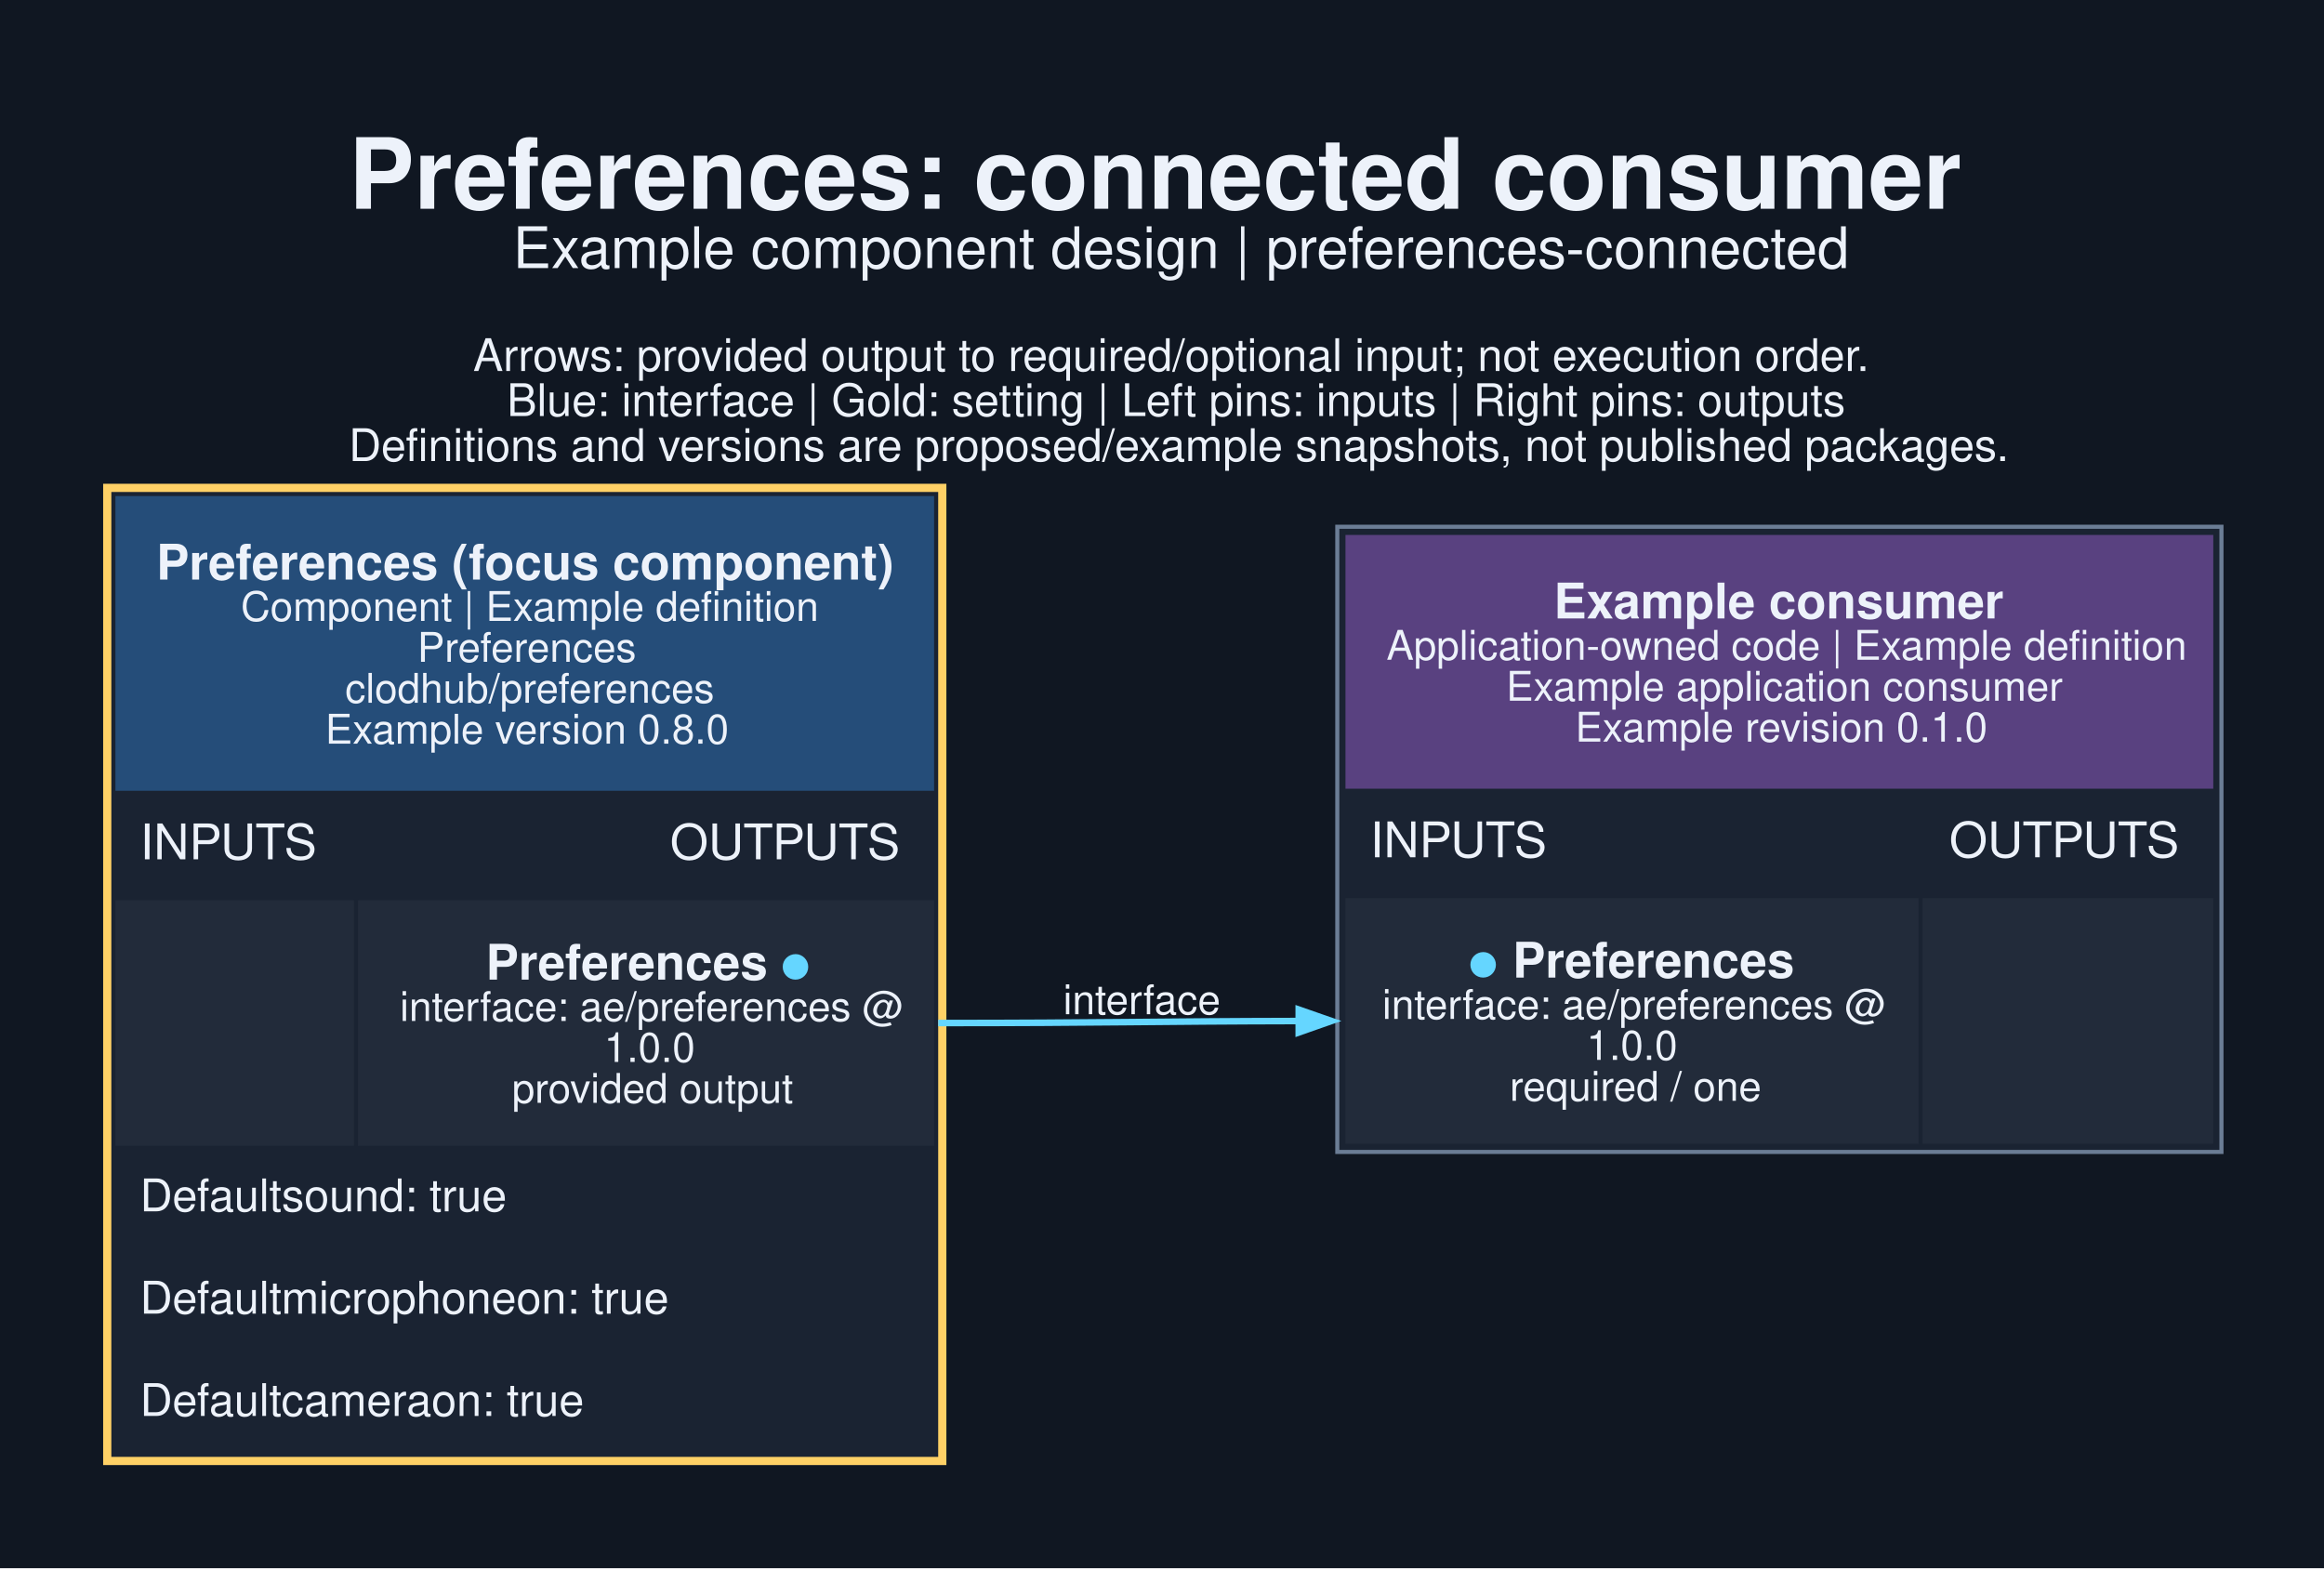
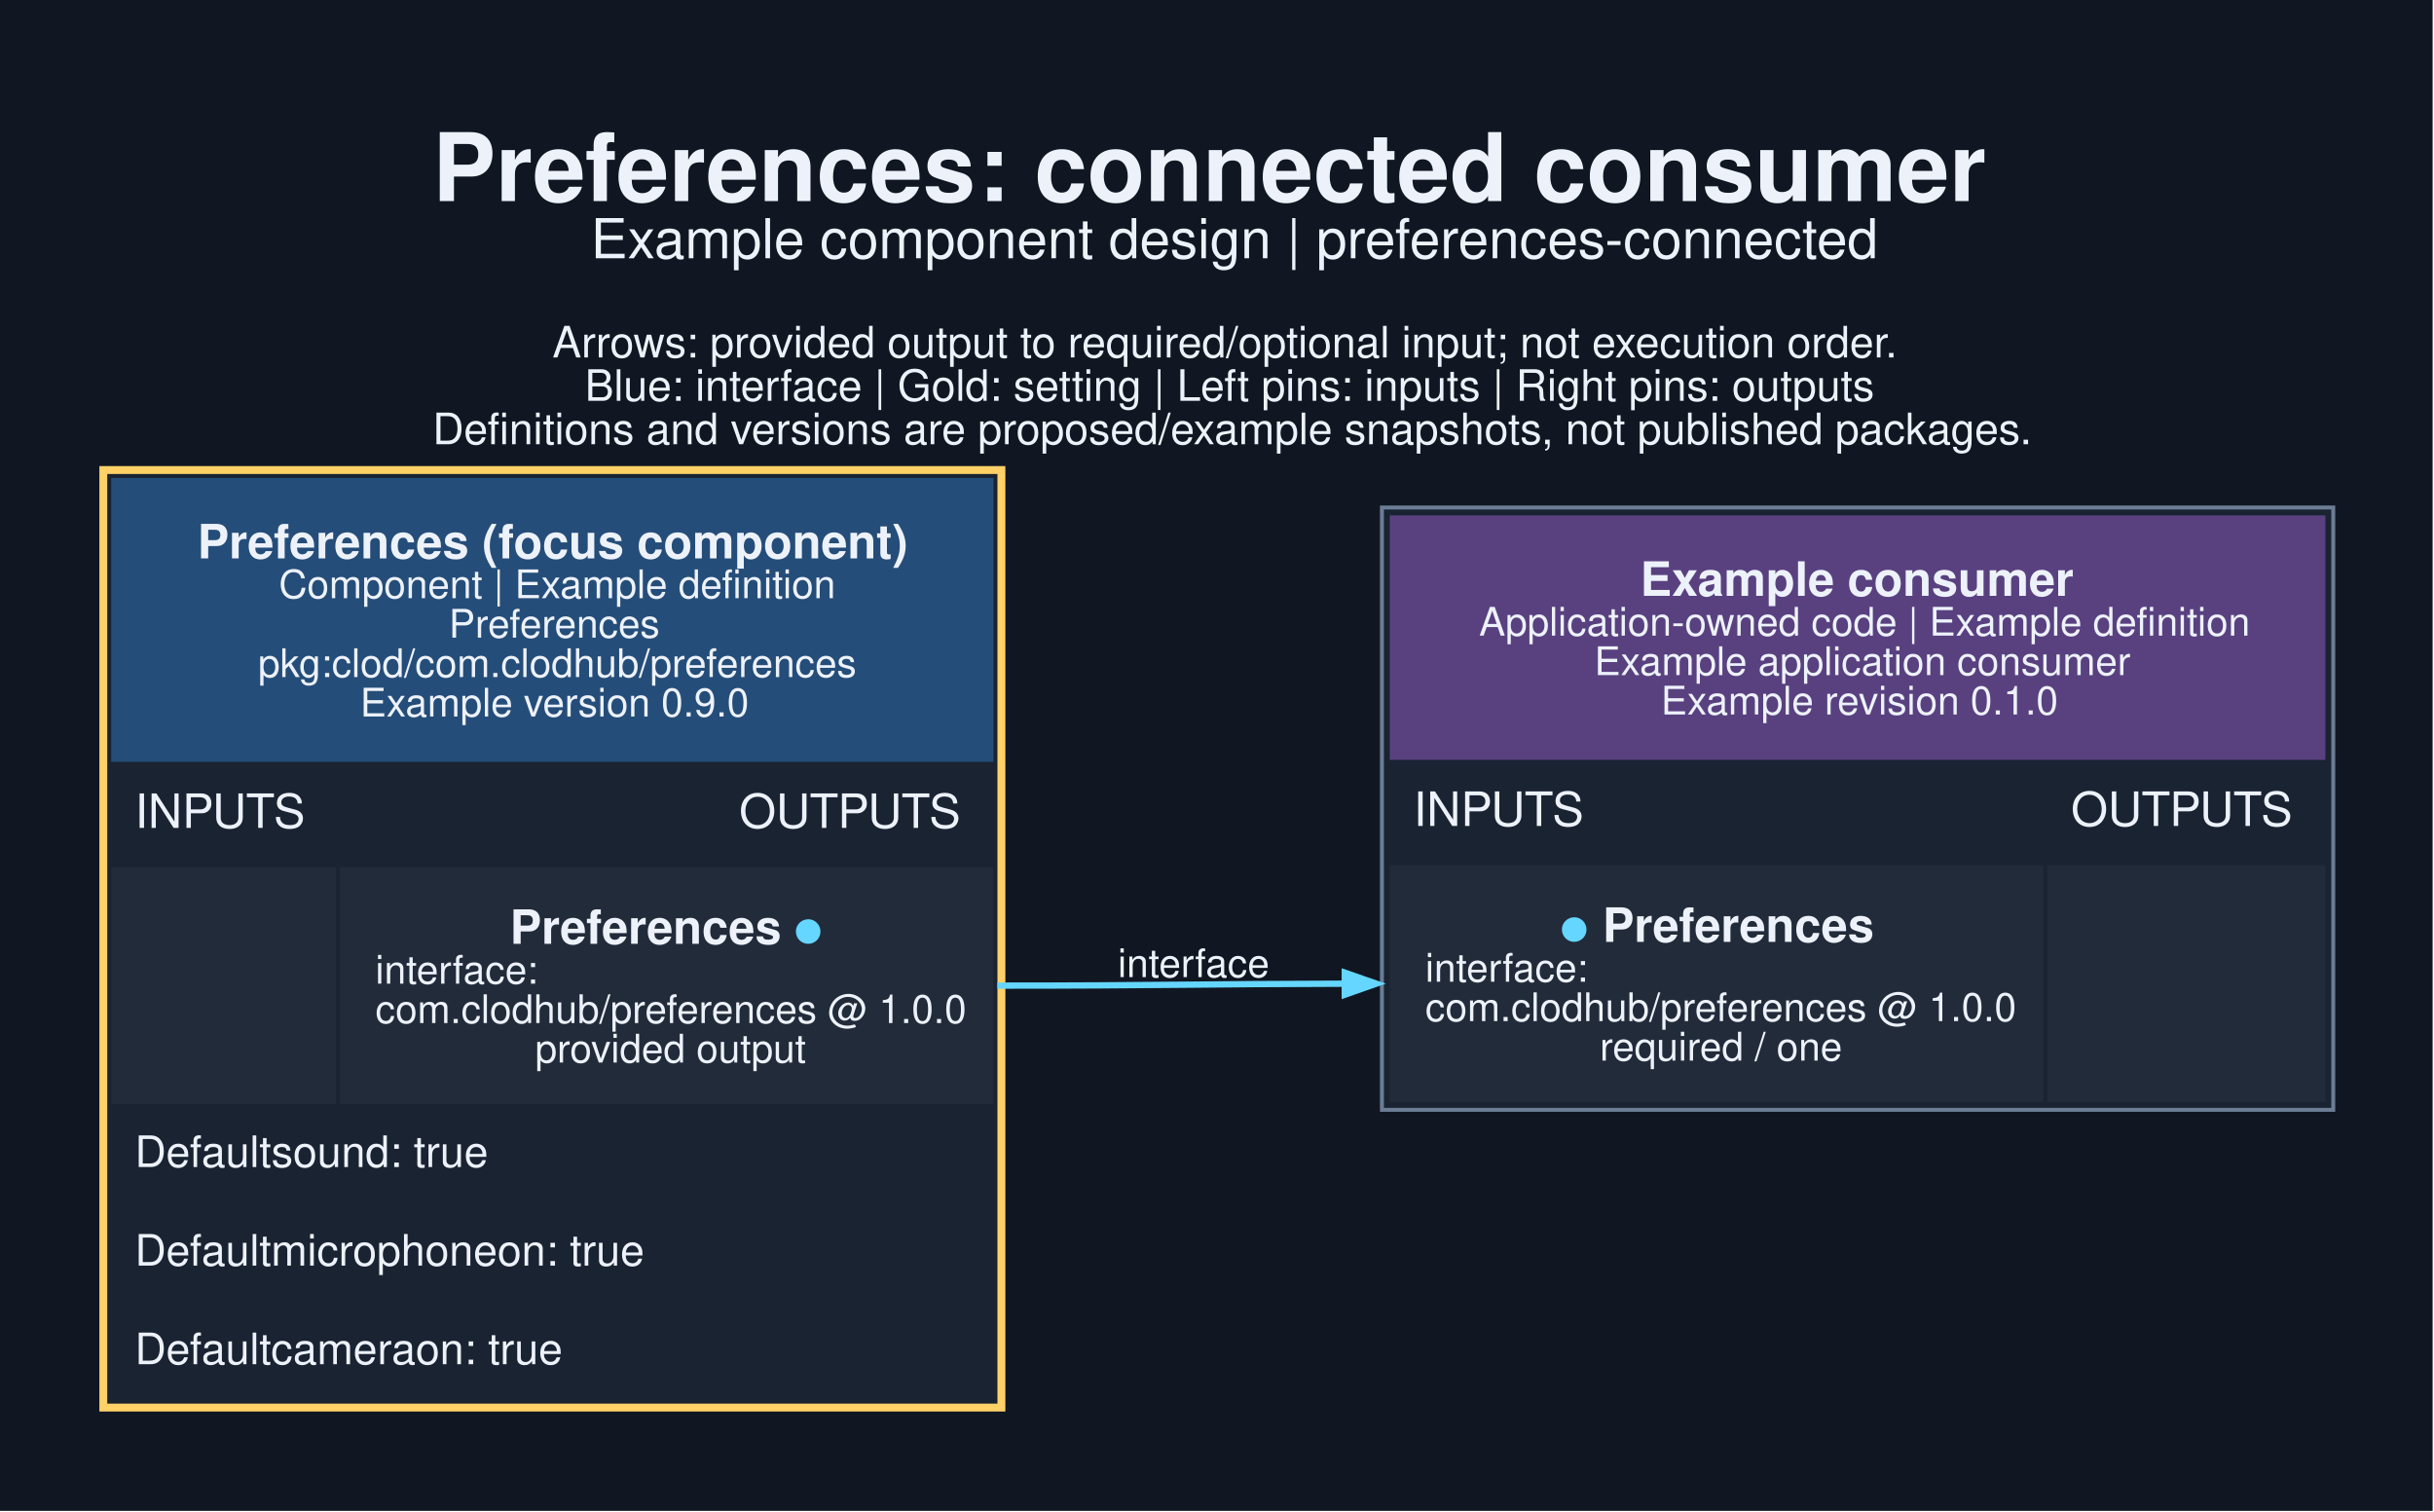
- <svg xmlns="http://www.w3.org/2000/svg" width="757pt" height="511pt" viewBox="0.00 0.00 757.00 511.00">
+ <svg xmlns="http://www.w3.org/2000/svg" width="823pt" height="511pt" viewBox="0.00 0.00 823.00 511.00">
  <g id="graph0" class="graph" transform="scale(1.33333 1.33333) rotate(0) translate(25.2 357.95)">
-     <polygon fill="#101722" stroke="none" points="-25.2,25.2 -25.2,-357.95 542.7,-357.95 542.7,25.2 -25.2,25.2" />
-     <text xml:space="preserve" text-anchor="start" x="60" y="-306.95" font-family="Helvetica,sans-Serif" font-weight="bold" font-size="24.00" fill="#edf2fa">Preferences: connected consumer</text>
-     <text xml:space="preserve" text-anchor="start" x="100.12" y="-292.45" font-family="Helvetica,sans-Serif" font-size="14.00" fill="#edf2fa">Example component design | preferences-connected</text>
-     <text xml:space="preserve" text-anchor="start" x="90.38" y="-267.3" font-family="Helvetica,sans-Serif" font-size="11.00" fill="#edf2fa">Arrows: provided output to required/optional input; not execution order.</text>
-     <text xml:space="preserve" text-anchor="start" x="98.62" y="-256.3" font-family="Helvetica,sans-Serif" font-size="11.00" fill="#edf2fa">Blue: interface | Gold: setting | Left pins: inputs | Right pins: outputs</text>
-     <text xml:space="preserve" text-anchor="start" x="60" y="-245.3" font-family="Helvetica,sans-Serif" font-size="11.00" fill="#edf2fa">Definitions and versions are proposed/example snapshots, not published packages.</text>
+     <polygon fill="#101722" stroke="none" points="-25.2,25.2 -25.2,-357.95 591.7,-357.95 591.7,25.2 -25.2,25.2" />
+     <text xml:space="preserve" text-anchor="start" x="84.5" y="-306.95" font-family="Helvetica,sans-Serif" font-weight="bold" font-size="24.00" fill="#edf2fa">Preferences: connected consumer</text>
+     <text xml:space="preserve" text-anchor="start" x="124.62" y="-292.45" font-family="Helvetica,sans-Serif" font-size="14.00" fill="#edf2fa">Example component design | preferences-connected</text>
+     <text xml:space="preserve" text-anchor="start" x="114.88" y="-267.3" font-family="Helvetica,sans-Serif" font-size="11.00" fill="#edf2fa">Arrows: provided output to required/optional input; not execution order.</text>
+     <text xml:space="preserve" text-anchor="start" x="123.12" y="-256.3" font-family="Helvetica,sans-Serif" font-size="11.00" fill="#edf2fa">Blue: interface | Gold: setting | Left pins: inputs | Right pins: outputs</text>
+     <text xml:space="preserve" text-anchor="start" x="84.5" y="-245.3" font-family="Helvetica,sans-Serif" font-size="11.00" fill="#edf2fa">Definitions and versions are proposed/example snapshots, not published packages.</text>
    <g id="node1" class="node">
-       <polygon fill="#1a2332" stroke="none" points="0,0 0,-239.75 206,-239.75 206,0 0,0" />
-       <polygon fill="#254d79" stroke="none" points="3,-164.75 3,-236.75 203,-236.75 203,-164.75 3,-164.75" />
-       <text xml:space="preserve" text-anchor="start" x="13" y="-216.35" font-family="Helvetica,sans-Serif" font-weight="bold" font-size="12.00" fill="#edf2fa">Preferences (focus component)</text>
-       <text xml:space="preserve" text-anchor="start" x="33.62" y="-206.25" font-family="Helvetica,sans-Serif" font-size="10.00" fill="#edf2fa">Component | Example definition</text>
-       <text xml:space="preserve" text-anchor="start" x="76.75" y="-196.25" font-family="Helvetica,sans-Serif" font-size="10.00" fill="#edf2fa">Preferences</text>
-       <text xml:space="preserve" text-anchor="start" x="59.12" y="-186.25" font-family="Helvetica,sans-Serif" font-size="10.00" fill="#edf2fa">clodhub/preferences</text>
-       <text xml:space="preserve" text-anchor="start" x="54.25" y="-176.25" font-family="Helvetica,sans-Serif" font-size="10.00" fill="#edf2fa">Example version 0.8.0</text>
+       <polygon fill="#1a2332" stroke="none" points="0,0 0,-239.75 229.75,-239.75 229.75,0 0,0" />
+       <polygon fill="#254d79" stroke="none" points="3,-164.75 3,-236.75 226.75,-236.75 226.75,-164.75 3,-164.75" />
+       <text xml:space="preserve" text-anchor="start" x="24.88" y="-216.35" font-family="Helvetica,sans-Serif" font-weight="bold" font-size="12.00" fill="#edf2fa">Preferences (focus component)</text>
+       <text xml:space="preserve" text-anchor="start" x="45.5" y="-206.25" font-family="Helvetica,sans-Serif" font-size="10.00" fill="#edf2fa">Component | Example definition</text>
+       <text xml:space="preserve" text-anchor="start" x="88.62" y="-196.25" font-family="Helvetica,sans-Serif" font-size="10.00" fill="#edf2fa">Preferences</text>
+       <text xml:space="preserve" text-anchor="start" x="40.25" y="-186.25" font-family="Helvetica,sans-Serif" font-size="10.00" fill="#edf2fa">pkg:clod/com.clodhub/preferences</text>
+       <text xml:space="preserve" text-anchor="start" x="66.12" y="-176.25" font-family="Helvetica,sans-Serif" font-size="10.00" fill="#edf2fa">Example version 0.9.0</text>
      <text xml:space="preserve" text-anchor="start" x="9" y="-148" font-family="Helvetica,sans-Serif" font-size="12.00" fill="#edf2fa">INPUTS</text>
-       <text xml:space="preserve" text-anchor="start" x="138.5" y="-148" font-family="Helvetica,sans-Serif" font-size="12.00" fill="#edf2fa">OUTPUTS</text>
-       <polygon fill="#222b3a" stroke="none" points="3,-78 3,-138 61.25,-138 61.25,-78 3,-78" />
-       <polygon fill="#222b3a" stroke="none" points="62.25,-78 62.25,-138 203,-138 203,-78 62.25,-78" />
-       <text xml:space="preserve" text-anchor="start" x="93.5" y="-118.6" font-family="Helvetica,sans-Serif" font-weight="bold" font-size="12.00" fill="#edf2fa">Preferences </text>
-       <text xml:space="preserve" text-anchor="start" x="165.5" y="-118.6" font-family="Helvetica,sans-Serif" font-weight="bold" font-size="12.00" fill="#65d6ff">●</text>
-       <text xml:space="preserve" text-anchor="start" x="72.5" y="-108.5" font-family="Helvetica,sans-Serif" font-size="10.00" fill="#edf2fa">interface: ae/preferences @</text>
-       <text xml:space="preserve" text-anchor="start" x="122.38" y="-98.5" font-family="Helvetica,sans-Serif" font-size="10.00" fill="#edf2fa">1.0.0</text>
-       <text xml:space="preserve" text-anchor="start" x="99.88" y="-88.5" font-family="Helvetica,sans-Serif" font-size="10.00" fill="#edf2fa">provided output</text>
+       <text xml:space="preserve" text-anchor="start" x="162.25" y="-148" font-family="Helvetica,sans-Serif" font-size="12.00" fill="#edf2fa">OUTPUTS</text>
+       <polygon fill="#222b3a" stroke="none" points="3,-78 3,-138 60,-138 60,-78 3,-78" />
+       <polygon fill="#222b3a" stroke="none" points="61,-78 61,-138 226.75,-138 226.75,-78 61,-78" />
+       <text xml:space="preserve" text-anchor="start" x="104.12" y="-118.6" font-family="Helvetica,sans-Serif" font-weight="bold" font-size="12.00" fill="#edf2fa">Preferences </text>
+       <text xml:space="preserve" text-anchor="start" x="176.12" y="-118.6" font-family="Helvetica,sans-Serif" font-weight="bold" font-size="12.00" fill="#65d6ff">●</text>
+       <text xml:space="preserve" text-anchor="start" x="70" y="-108.5" font-family="Helvetica,sans-Serif" font-size="10.00" fill="#edf2fa">interface:</text>
+       <text xml:space="preserve" text-anchor="start" x="70" y="-98.5" font-family="Helvetica,sans-Serif" font-size="10.00" fill="#edf2fa">com.clodhub/preferences @ 1.0.0</text>
+       <text xml:space="preserve" text-anchor="start" x="110.5" y="-88.5" font-family="Helvetica,sans-Serif" font-size="10.00" fill="#edf2fa">provided output</text>
      <text xml:space="preserve" text-anchor="start" x="9" y="-62" font-family="Helvetica,sans-Serif" font-size="11.00" fill="#edf2fa">Defaultsound: true</text>
      <text xml:space="preserve" text-anchor="start" x="9" y="-37" font-family="Helvetica,sans-Serif" font-size="11.00" fill="#edf2fa">Defaultmicrophoneon: true</text>
      <text xml:space="preserve" text-anchor="start" x="9" y="-12" font-family="Helvetica,sans-Serif" font-size="11.00" fill="#edf2fa">Defaultcameraon: true</text>
-       <polygon fill="none" stroke="#ffd166" stroke-width="2" points="1,-1 1,-238.75 205,-238.75 205,-1 1,-1" />
+       <polygon fill="none" stroke="#ffd166" stroke-width="2" points="1,-1 1,-238.75 228.75,-238.75 228.75,-1 1,-1" />
    </g>
    <g id="node2" class="node">
-       <polygon fill="#1a2332" stroke="none" points="301.5,-76.5 301.5,-229.25 517.5,-229.25 517.5,-76.5 301.5,-76.5" />
-       <polygon fill="#594180" stroke="none" points="303.5,-165.25 303.5,-227.25 515.5,-227.25 515.5,-165.25 303.5,-165.25" />
-       <text xml:space="preserve" text-anchor="start" x="354.38" y="-206.85" font-family="Helvetica,sans-Serif" font-weight="bold" font-size="12.00" fill="#edf2fa">Example consumer</text>
-       <text xml:space="preserve" text-anchor="start" x="313.5" y="-196.75" font-family="Helvetica,sans-Serif" font-size="10.00" fill="#edf2fa">Application-owned code | Example definition</text>
-       <text xml:space="preserve" text-anchor="start" x="342.75" y="-186.75" font-family="Helvetica,sans-Serif" font-size="10.00" fill="#edf2fa">Example application consumer</text>
-       <text xml:space="preserve" text-anchor="start" x="359.62" y="-176.75" font-family="Helvetica,sans-Serif" font-size="10.00" fill="#edf2fa">Example revision 0.1.0</text>
-       <text xml:space="preserve" text-anchor="start" x="309.5" y="-148.5" font-family="Helvetica,sans-Serif" font-size="12.00" fill="#edf2fa">INPUTS</text>
-       <text xml:space="preserve" text-anchor="start" x="451" y="-148.5" font-family="Helvetica,sans-Serif" font-size="12.00" fill="#edf2fa">OUTPUTS</text>
-       <polygon fill="#222b3a" stroke="none" points="303.5,-78.5 303.5,-138.5 443.5,-138.5 443.5,-78.5 303.5,-78.5" />
-       <text xml:space="preserve" text-anchor="start" x="333.5" y="-119.1" font-family="Helvetica,sans-Serif" font-weight="bold" font-size="12.00" fill="#65d6ff">●</text>
-       <text xml:space="preserve" text-anchor="start" x="341" y="-119.1" font-family="Helvetica,sans-Serif" font-weight="bold" font-size="12.00" fill="#edf2fa"> Preferences</text>
-       <text xml:space="preserve" text-anchor="start" x="312.5" y="-109" font-family="Helvetica,sans-Serif" font-size="10.00" fill="#edf2fa">interface: ae/preferences @</text>
-       <text xml:space="preserve" text-anchor="start" x="362.38" y="-99" font-family="Helvetica,sans-Serif" font-size="10.00" fill="#edf2fa">1.0.0</text>
-       <text xml:space="preserve" text-anchor="start" x="343.62" y="-89" font-family="Helvetica,sans-Serif" font-size="10.00" fill="#edf2fa">required / one</text>
-       <polygon fill="#222b3a" stroke="none" points="444.5,-78.5 444.5,-138.5 515.5,-138.5 515.5,-78.5 444.5,-78.5" />
-       <polygon fill="none" stroke="#6b7d95" points="301.5,-76.5 301.5,-229.25 517.5,-229.25 517.5,-76.5 301.5,-76.5" />
+       <polygon fill="#1a2332" stroke="none" points="325.25,-76.5 325.25,-229.25 566.5,-229.25 566.5,-76.5 325.25,-76.5" />
+       <polygon fill="#594180" stroke="none" points="327.25,-165.25 327.25,-227.25 564.5,-227.25 564.5,-165.25 327.25,-165.25" />
+       <text xml:space="preserve" text-anchor="start" x="390.75" y="-206.85" font-family="Helvetica,sans-Serif" font-weight="bold" font-size="12.00" fill="#edf2fa">Example consumer</text>
+       <text xml:space="preserve" text-anchor="start" x="349.88" y="-196.75" font-family="Helvetica,sans-Serif" font-size="10.00" fill="#edf2fa">Application-owned code | Example definition</text>
+       <text xml:space="preserve" text-anchor="start" x="379.12" y="-186.75" font-family="Helvetica,sans-Serif" font-size="10.00" fill="#edf2fa">Example application consumer</text>
+       <text xml:space="preserve" text-anchor="start" x="396" y="-176.75" font-family="Helvetica,sans-Serif" font-size="10.00" fill="#edf2fa">Example revision 0.1.0</text>
+       <text xml:space="preserve" text-anchor="start" x="333.25" y="-148.5" font-family="Helvetica,sans-Serif" font-size="12.00" fill="#edf2fa">INPUTS</text>
+       <text xml:space="preserve" text-anchor="start" x="500" y="-148.5" font-family="Helvetica,sans-Serif" font-size="12.00" fill="#edf2fa">OUTPUTS</text>
+       <polygon fill="#222b3a" stroke="none" points="327.25,-78.5 327.25,-138.5 493,-138.5 493,-78.5 327.25,-78.5" />
+       <text xml:space="preserve" text-anchor="start" x="370.38" y="-119.1" font-family="Helvetica,sans-Serif" font-weight="bold" font-size="12.00" fill="#65d6ff">●</text>
+       <text xml:space="preserve" text-anchor="start" x="377.88" y="-119.1" font-family="Helvetica,sans-Serif" font-weight="bold" font-size="12.00" fill="#edf2fa"> Preferences</text>
+       <text xml:space="preserve" text-anchor="start" x="336.25" y="-109" font-family="Helvetica,sans-Serif" font-size="10.00" fill="#edf2fa">interface:</text>
+       <text xml:space="preserve" text-anchor="start" x="336.25" y="-99" font-family="Helvetica,sans-Serif" font-size="10.00" fill="#edf2fa">com.clodhub/preferences @ 1.0.0</text>
+       <text xml:space="preserve" text-anchor="start" x="380.5" y="-89" font-family="Helvetica,sans-Serif" font-size="10.00" fill="#edf2fa">required / one</text>
+       <polygon fill="#222b3a" stroke="none" points="494,-78.5 494,-138.5 564.5,-138.5 564.5,-78.5 494,-78.5" />
+       <polygon fill="none" stroke="#6b7d95" points="325.25,-76.5 325.25,-229.25 566.5,-229.25 566.5,-76.5 325.25,-76.5" />
    </g>
    <g id="edge1" class="edge">
-       <path fill="none" stroke="#65d6ff" stroke-width="1.6" d="M204,-108C244.19,-108 256.71,-108.42 292.35,-108.49" />
-       <polygon fill="#65d6ff" stroke="#65d6ff" stroke-width="1.6" points="292.08,-111.29 300.08,-108.5 292.08,-105.69 292.08,-111.29" />
-       <text xml:space="preserve" text-anchor="middle" x="253.75" y="-110.15" font-family="Helvetica,sans-Serif" font-size="10.00" fill="#edf2fa">interface</text>
+       <path fill="none" stroke="#65d6ff" stroke-width="1.6" d="M227.75,-108C267.94,-108 280.46,-108.42 316.1,-108.49" />
+       <polygon fill="#65d6ff" stroke="#65d6ff" stroke-width="1.6" points="315.83,-111.29 323.83,-108.5 315.83,-105.69 315.83,-111.29" />
+       <text xml:space="preserve" text-anchor="middle" x="277.5" y="-110.15" font-family="Helvetica,sans-Serif" font-size="10.00" fill="#edf2fa">interface</text>
    </g>
  </g>
</svg>
